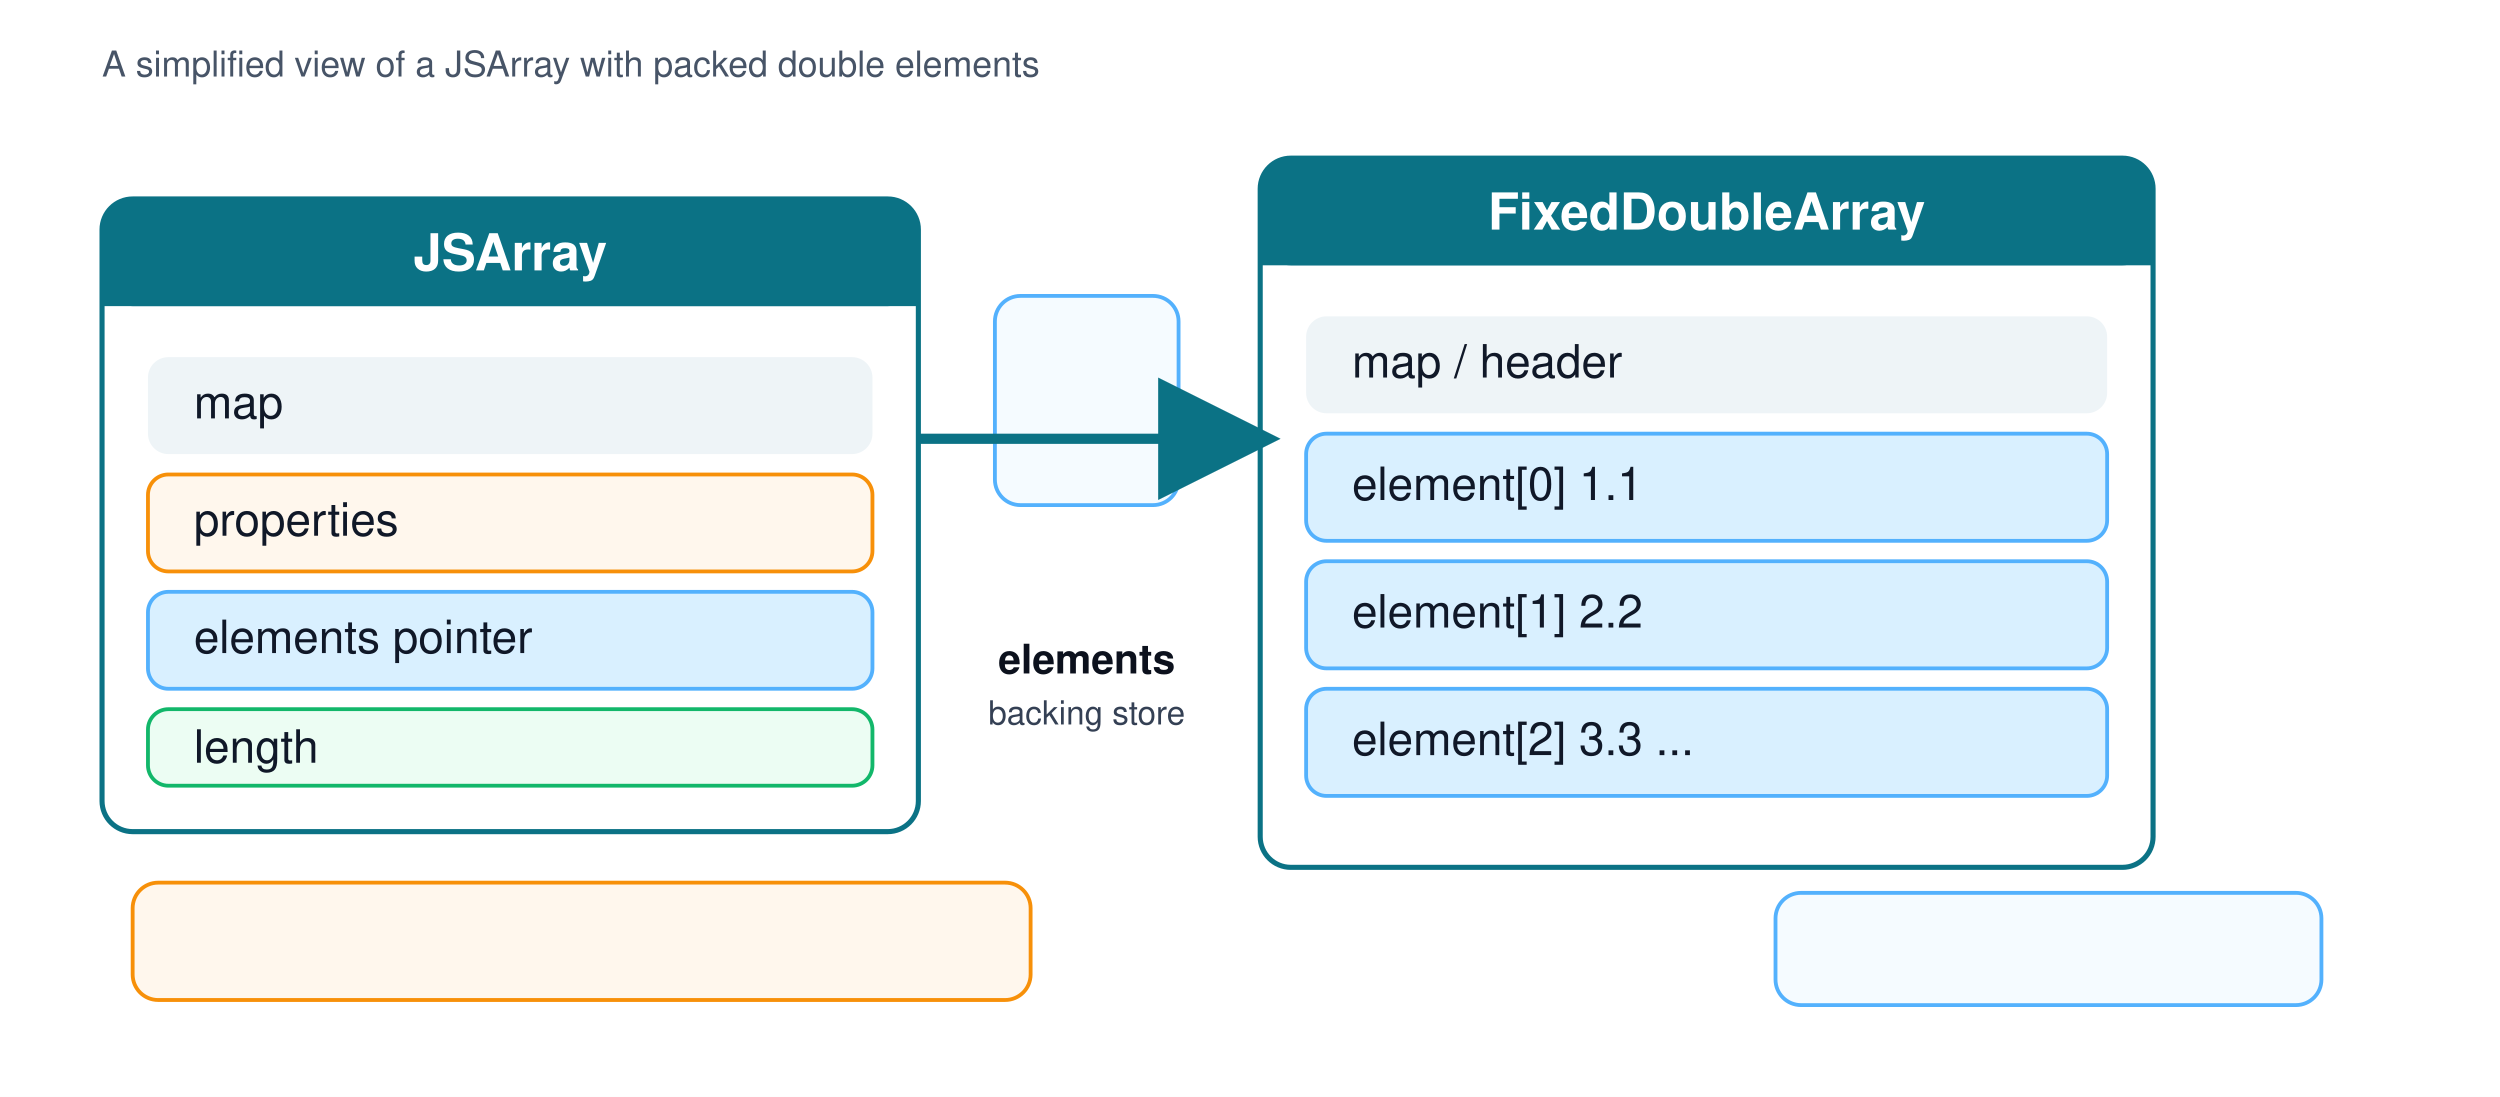
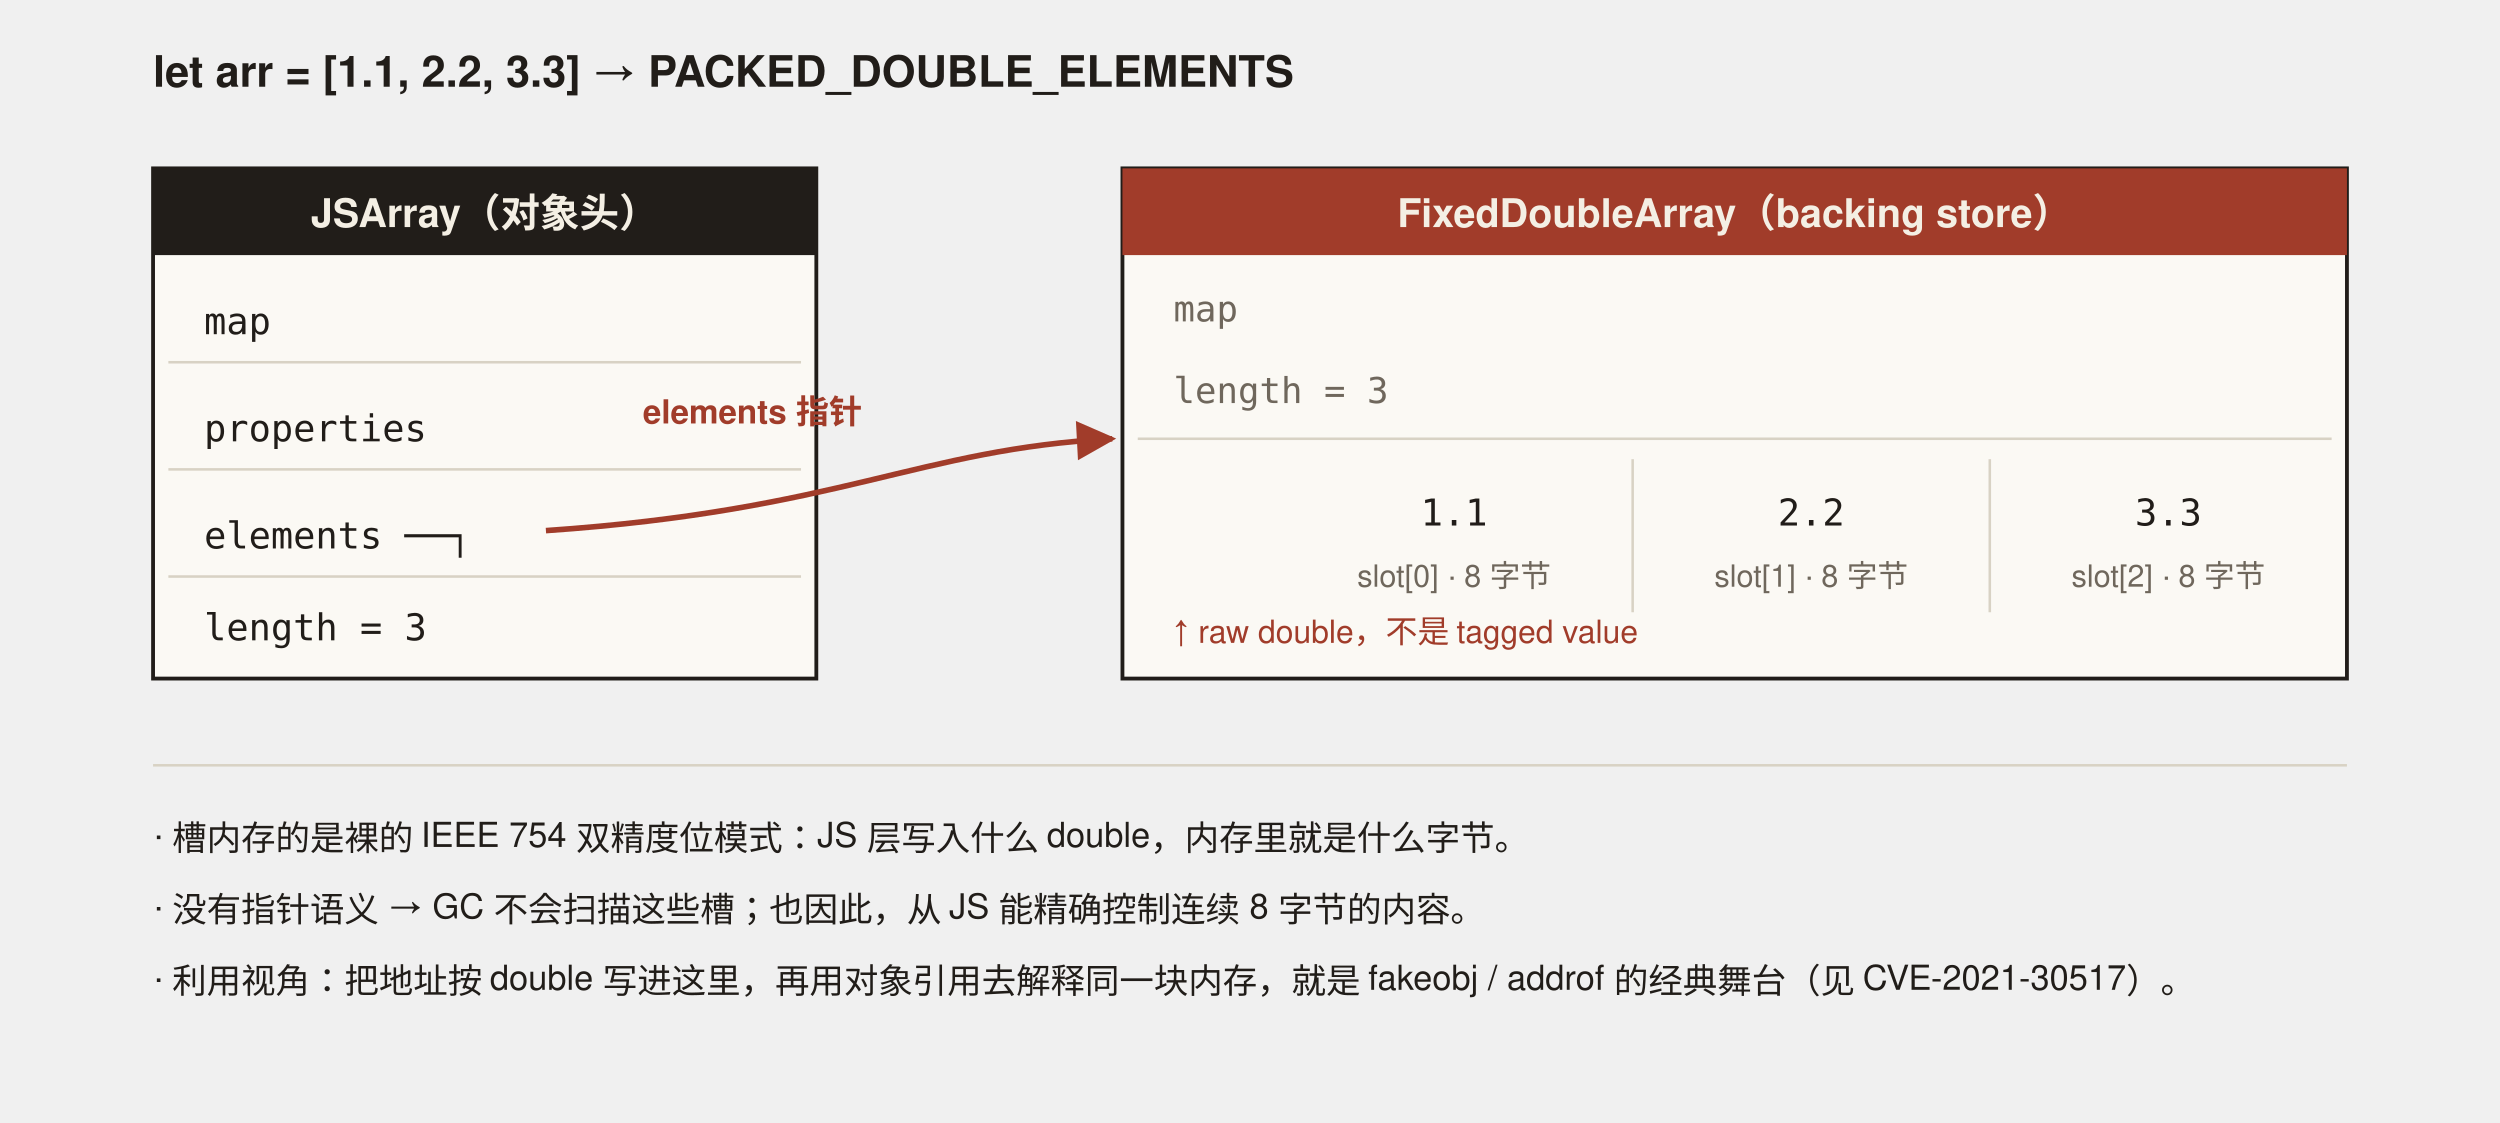
- <svg xmlns="http://www.w3.org/2000/svg" width="980" height="430" viewBox="0 0 980 430">
+ <svg xmlns="http://www.w3.org/2000/svg" width="980" height="440" viewBox="0 0 980 440" font-family="'Helvetica Neue', Helvetica, Arial, 'PingFang SC', sans-serif">
  <defs>
-     <style>
-       .title { font: 700 20px Helvetica, Arial, sans-serif; fill: #ffffff; }
-       .field { font: 500 18px Helvetica, Arial, sans-serif; fill: #101828; }
-       .note { font: 500 14px Helvetica, Arial, sans-serif; fill: #475467; }
-       .mini { font: 500 13px Helvetica, Arial, sans-serif; fill: #344054; }
-       .callout { font: 600 16px Helvetica, Arial, sans-serif; fill: #0c111d; }
-     </style>
-     <marker id="arrow" markerWidth="12" markerHeight="12" refX="10" refY="6" orient="auto">
-       <path d="M0,0 L12,6 L0,12 Z" fill="#0b7285" />
+     <marker id="arr" viewBox="0 0 10 10" refX="9" refY="5" markerWidth="7" markerHeight="7" orient="auto-start-reverse">
+       <path d="M 0 0 L 10 5 L 0 10 z" fill="#a13c2a" />
    </marker>
  </defs>
-   <rect width="980" height="430" fill="#ffffff" />
-   <text x="40" y="30" class="note">A simplified view of a JSArray with packed double elements</text>
-   <g transform="translate(40 78)">
-     <rect width="320" height="248" rx="12" fill="#ffffff" stroke="#0b7285" stroke-width="2" />
-     <rect width="320" height="42" rx="12" fill="#0b7285" />
-     <rect y="30" width="320" height="12" fill="#0b7285" />
-     <text x="160" y="28" text-anchor="middle" class="title">JSArray</text>
-     <rect x="18" y="62" width="284" height="38" rx="8" fill="#eef4f7" />
-     <rect x="18" y="108" width="284" height="38" rx="8" fill="#fff7ed" stroke="#f79009" stroke-width="1.5" />
-     <rect x="18" y="154" width="284" height="38" rx="8" fill="#d9f0ff" stroke="#53b1fd" stroke-width="1.5" />
-     <rect x="18" y="200" width="284" height="30" rx="8" fill="#ecfdf3" stroke="#12b76a" stroke-width="1.5" />
-     <text x="36" y="86" class="field">map</text>
-     <text x="36" y="132" class="field">properties</text>
-     <text x="36" y="178" class="field">elements pointer</text>
-     <text x="36" y="221" class="field">length</text>
+   <text x="60" y="34" font-size="17" fill="#211d19" font-weight="700">let arr = [1.1, 2.2, 3.3]  →  PACKED_DOUBLE_ELEMENTS</text>
+   <g>
+     <rect x="60" y="66" width="260" height="200" fill="#fbf9f4" stroke="#211d19" stroke-width="1.5" />
+     <rect x="60" y="66" width="260" height="34" fill="#211d19" />
+     <text x="190" y="89" font-size="15.5" fill="#f4efe4" text-anchor="middle" font-weight="600">JSArray（对象头）</text>
+     <g font-size="14.5" font-family="Menlo, Consolas, monospace" fill="#211d19">
+       <text x="80" y="131">map</text>
+       <text x="80" y="173">properties</text>
+       <text x="80" y="215">elements ──┐</text>
+       <text x="80" y="251">length = 3</text>
+     </g>
+     <line x1="66" y1="142" x2="314" y2="142" stroke="#d8d2c4" />
+     <line x1="66" y1="184" x2="314" y2="184" stroke="#d8d2c4" />
+     <line x1="66" y1="226" x2="314" y2="226" stroke="#d8d2c4" />
  </g>
-   <g transform="translate(494 62)">
-     <rect width="350" height="278" rx="12" fill="#ffffff" stroke="#0b7285" stroke-width="2" />
-     <rect width="350" height="42" rx="12" fill="#0b7285" />
-     <rect y="30" width="350" height="12" fill="#0b7285" />
-     <text x="175" y="28" text-anchor="middle" class="title">FixedDoubleArray</text>
-     <rect x="18" y="62" width="314" height="38" rx="8" fill="#eef4f7" />
-     <rect x="18" y="108" width="314" height="42" rx="8" fill="#d9f0ff" stroke="#53b1fd" stroke-width="1.5" />
-     <rect x="18" y="158" width="314" height="42" rx="8" fill="#d9f0ff" stroke="#53b1fd" stroke-width="1.5" />
-     <rect x="18" y="208" width="314" height="42" rx="8" fill="#d9f0ff" stroke="#53b1fd" stroke-width="1.5" />
-     <text x="36" y="86" class="field">map / header</text>
-     <text x="36" y="134" class="field">element[0]   1.1</text>
-     <text x="36" y="184" class="field">element[1]   2.2</text>
-     <text x="36" y="234" class="field">element[2]   3.3 ...</text>
+   <path d="M 214 208 C 330 200, 360 176, 436 172" fill="none" stroke="#a13c2a" stroke-width="2.2" marker-end="url(#arr)" />
+   <text x="252" y="166" font-size="13" fill="#a13c2a" font-weight="600">elements 指针</text>
+   <g>
+     <rect x="440" y="66" width="480" height="200" fill="#fbf9f4" stroke="#211d19" stroke-width="1.5" />
+     <rect x="440" y="66" width="480" height="34" fill="#a13c2a" />
+     <text x="680" y="89" font-size="15.5" fill="#f4efe4" text-anchor="middle" font-weight="600">FixedDoubleArray（backing store）</text>
+     <g font-size="14" font-family="Menlo, Consolas, monospace" fill="#6f675c">
+       <text x="460" y="126">map</text>
+       <text x="460" y="158">length = 3</text>
+     </g>
+     <line x1="446" y1="172" x2="914" y2="172" stroke="#d8d2c4" />
+     <g font-size="14.5" font-family="Menlo, Consolas, monospace" fill="#211d19" text-anchor="middle">
+       <text x="570" y="206">1.1</text>
+       <text x="710" y="206">2.2</text>
+       <text x="850" y="206">3.3</text>
+     </g>
+     <g font-size="12" fill="#6f675c" text-anchor="middle">
+       <text x="570" y="230">slot[0] · 8 字节</text>
+       <text x="710" y="230">slot[1] · 8 字节</text>
+       <text x="850" y="230">slot[2] · 8 字节</text>
+     </g>
+     <line x1="640" y1="180" x2="640" y2="240" stroke="#d8d2c4" />
+     <line x1="780" y1="180" x2="780" y2="240" stroke="#d8d2c4" />
+     <text x="460" y="252" font-size="12.5" fill="#a13c2a">↑ raw double，不是 tagged value</text>
  </g>
-   <g transform="translate(696 350)">
-     <rect width="214" height="44" rx="10" fill="#f5fbff" stroke="#53b1fd" stroke-width="1.5" />
-     <text x="107" y="377" text-anchor="middle" class="callout">raw doubles, not object refs</text>
-   </g>
-   <g transform="translate(390 116)">
-     <rect width="72" height="82" rx="10" fill="#f5fbff" stroke="#53b1fd" stroke-width="1.5" />
-     <text x="36" y="148" text-anchor="middle" class="callout">elements</text>
-     <text x="36" y="168" text-anchor="middle" class="mini">backing store</text>
-   </g>
-   <line x1="360" y1="172" x2="494" y2="172" stroke="#0b7285" stroke-width="4" marker-end="url(#arrow)" />
-   <g transform="translate(52 346)">
-     <rect width="352" height="46" rx="10" fill="#fff7ed" stroke="#f79009" stroke-width="1.5" />
-     <text x="176" y="374" text-anchor="middle" class="callout">named property like arr.a goes through properties, not elements</text>
+   <line x1="60" y1="300" x2="920" y2="300" stroke="#d8d2c4" />
+   <g font-size="13.5" fill="#211d19">
+     <text x="60" y="332">· 槽内存的是裸的 IEEE 754 双精度位模式：JS 层写入什么 double，内存里就是什么字节。</text>
+     <text x="60" y="360">· 没有指针语义 → GC 不会扫描这些槽；也因此，从 JS 能精确控制连续 8 字节的内容。</text>
+     <text x="60" y="388">· 利用视角：把地址按 double 写进这里，再用对象引用去解释同一块内存，就是 fakeobj / addrof 的经典舞台（见 CVE-2021-30517）。</text>
  </g>
</svg>
